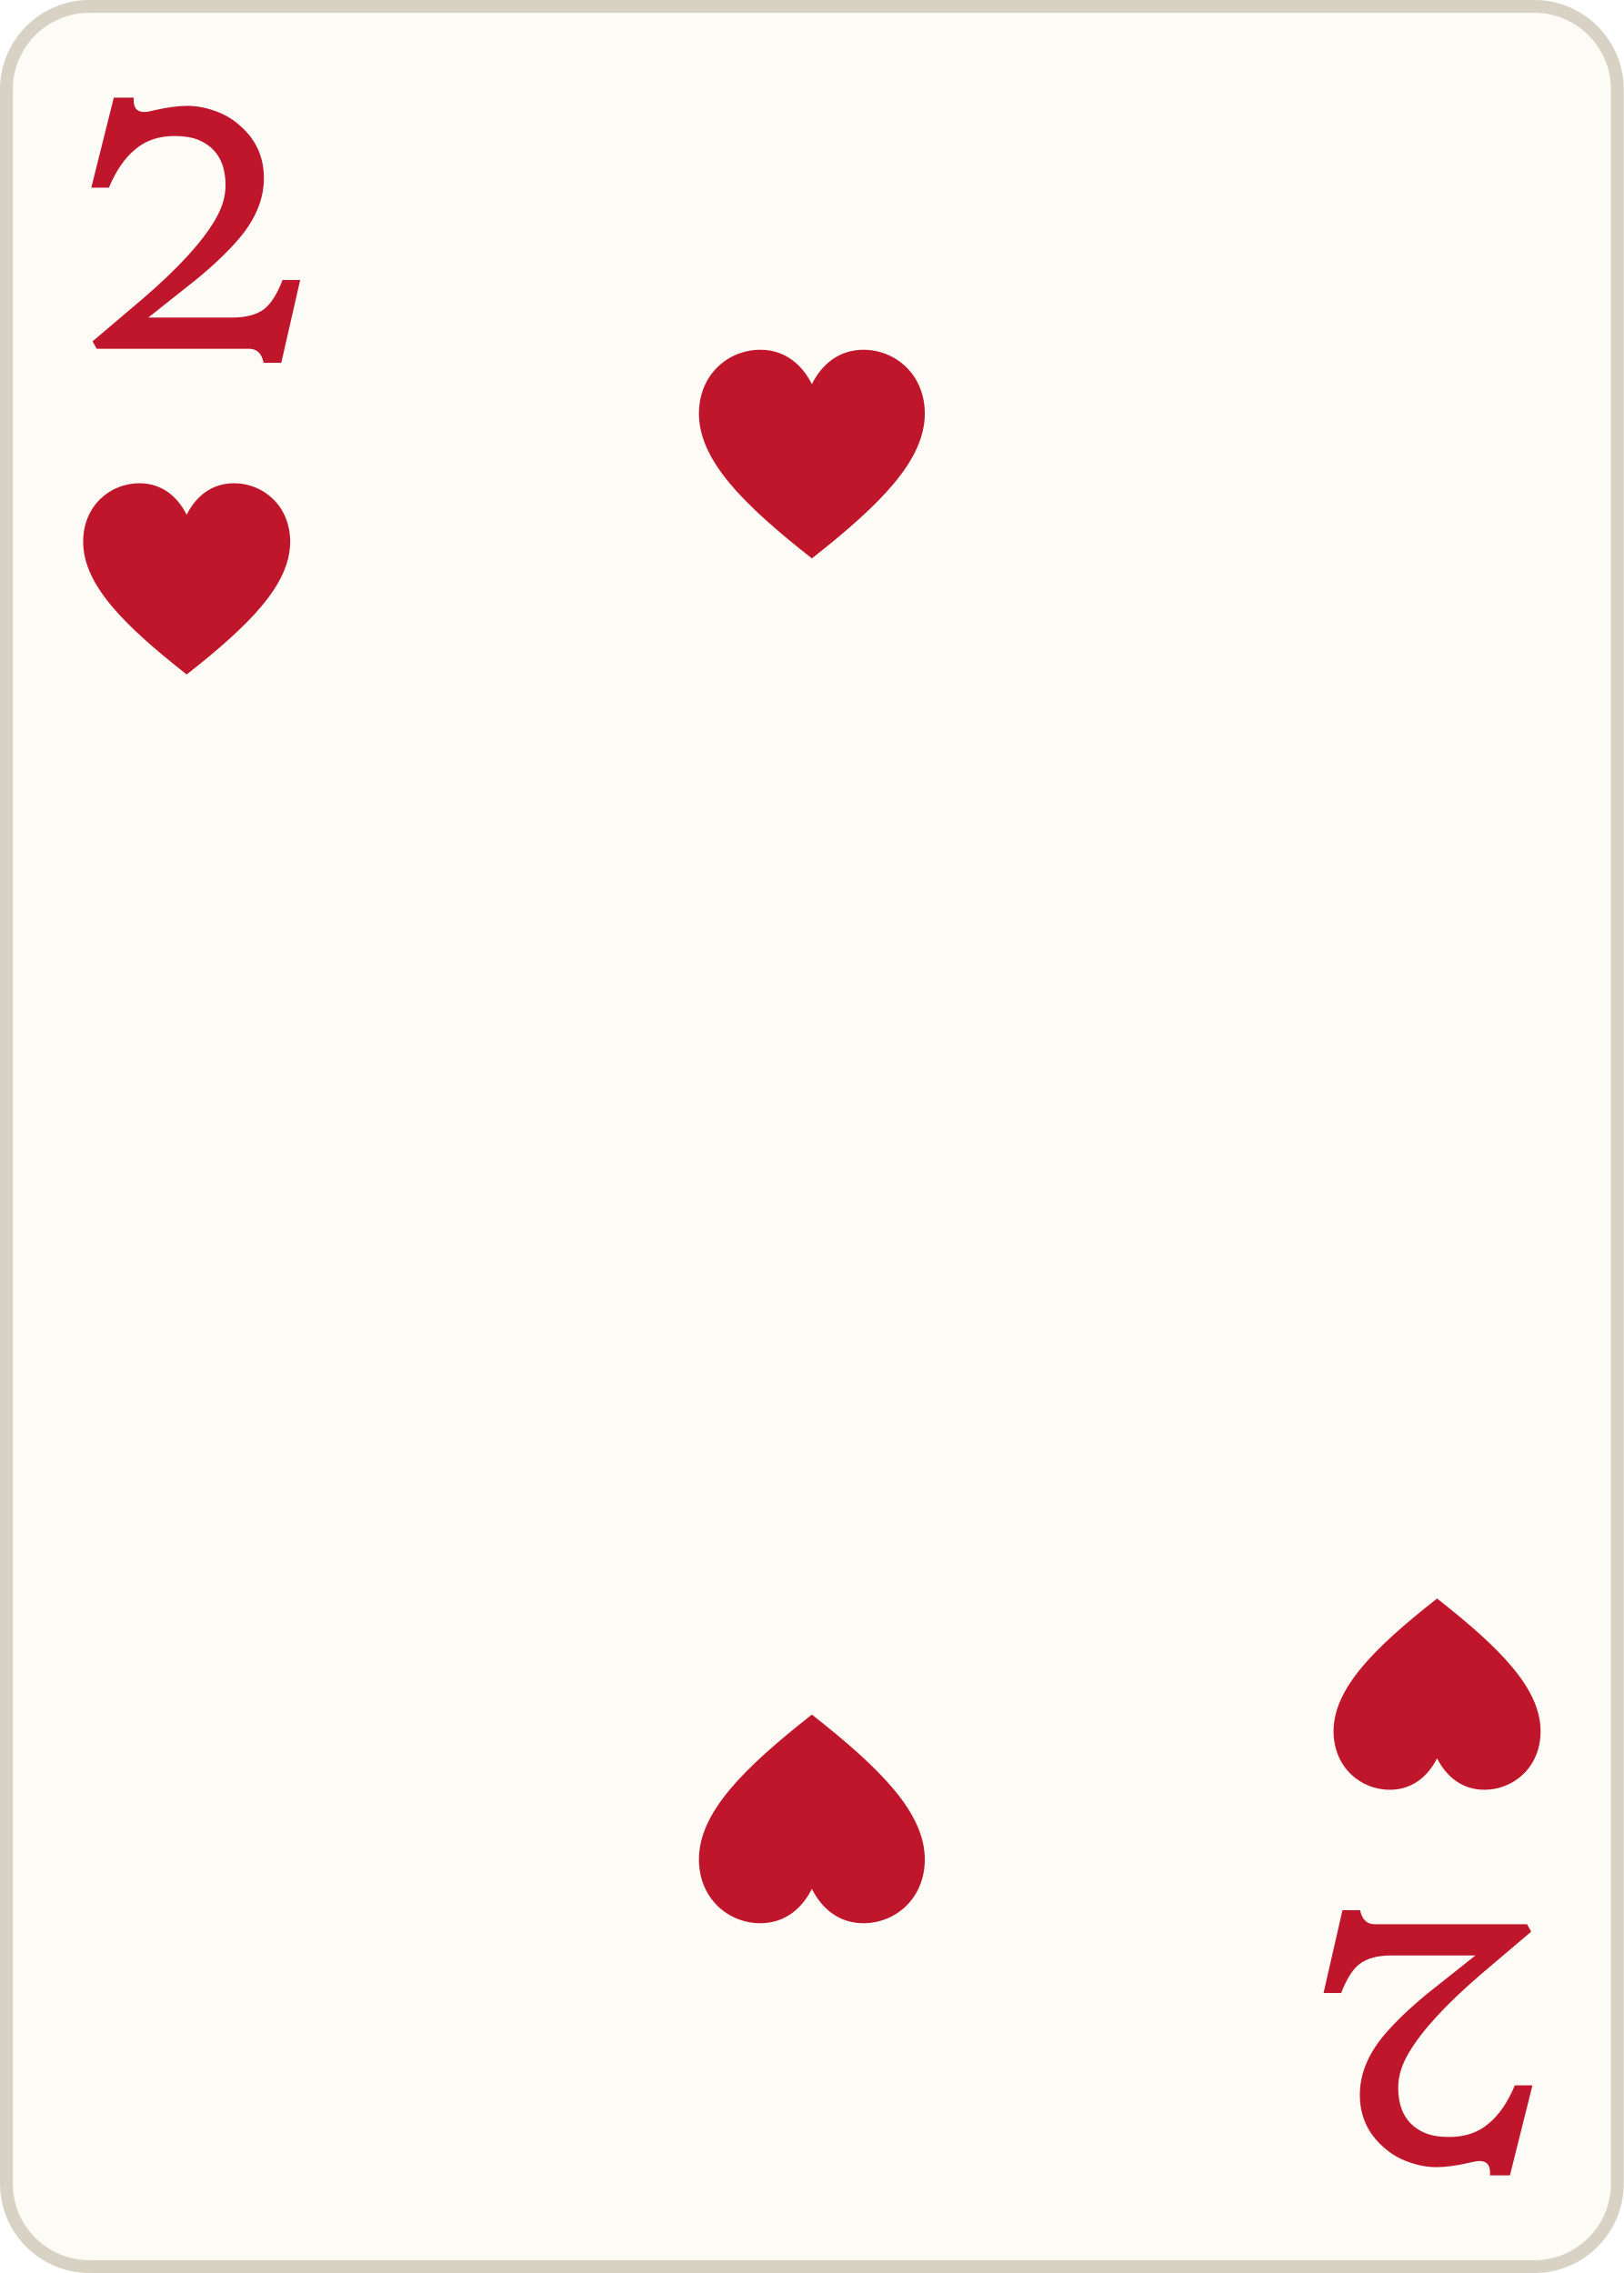
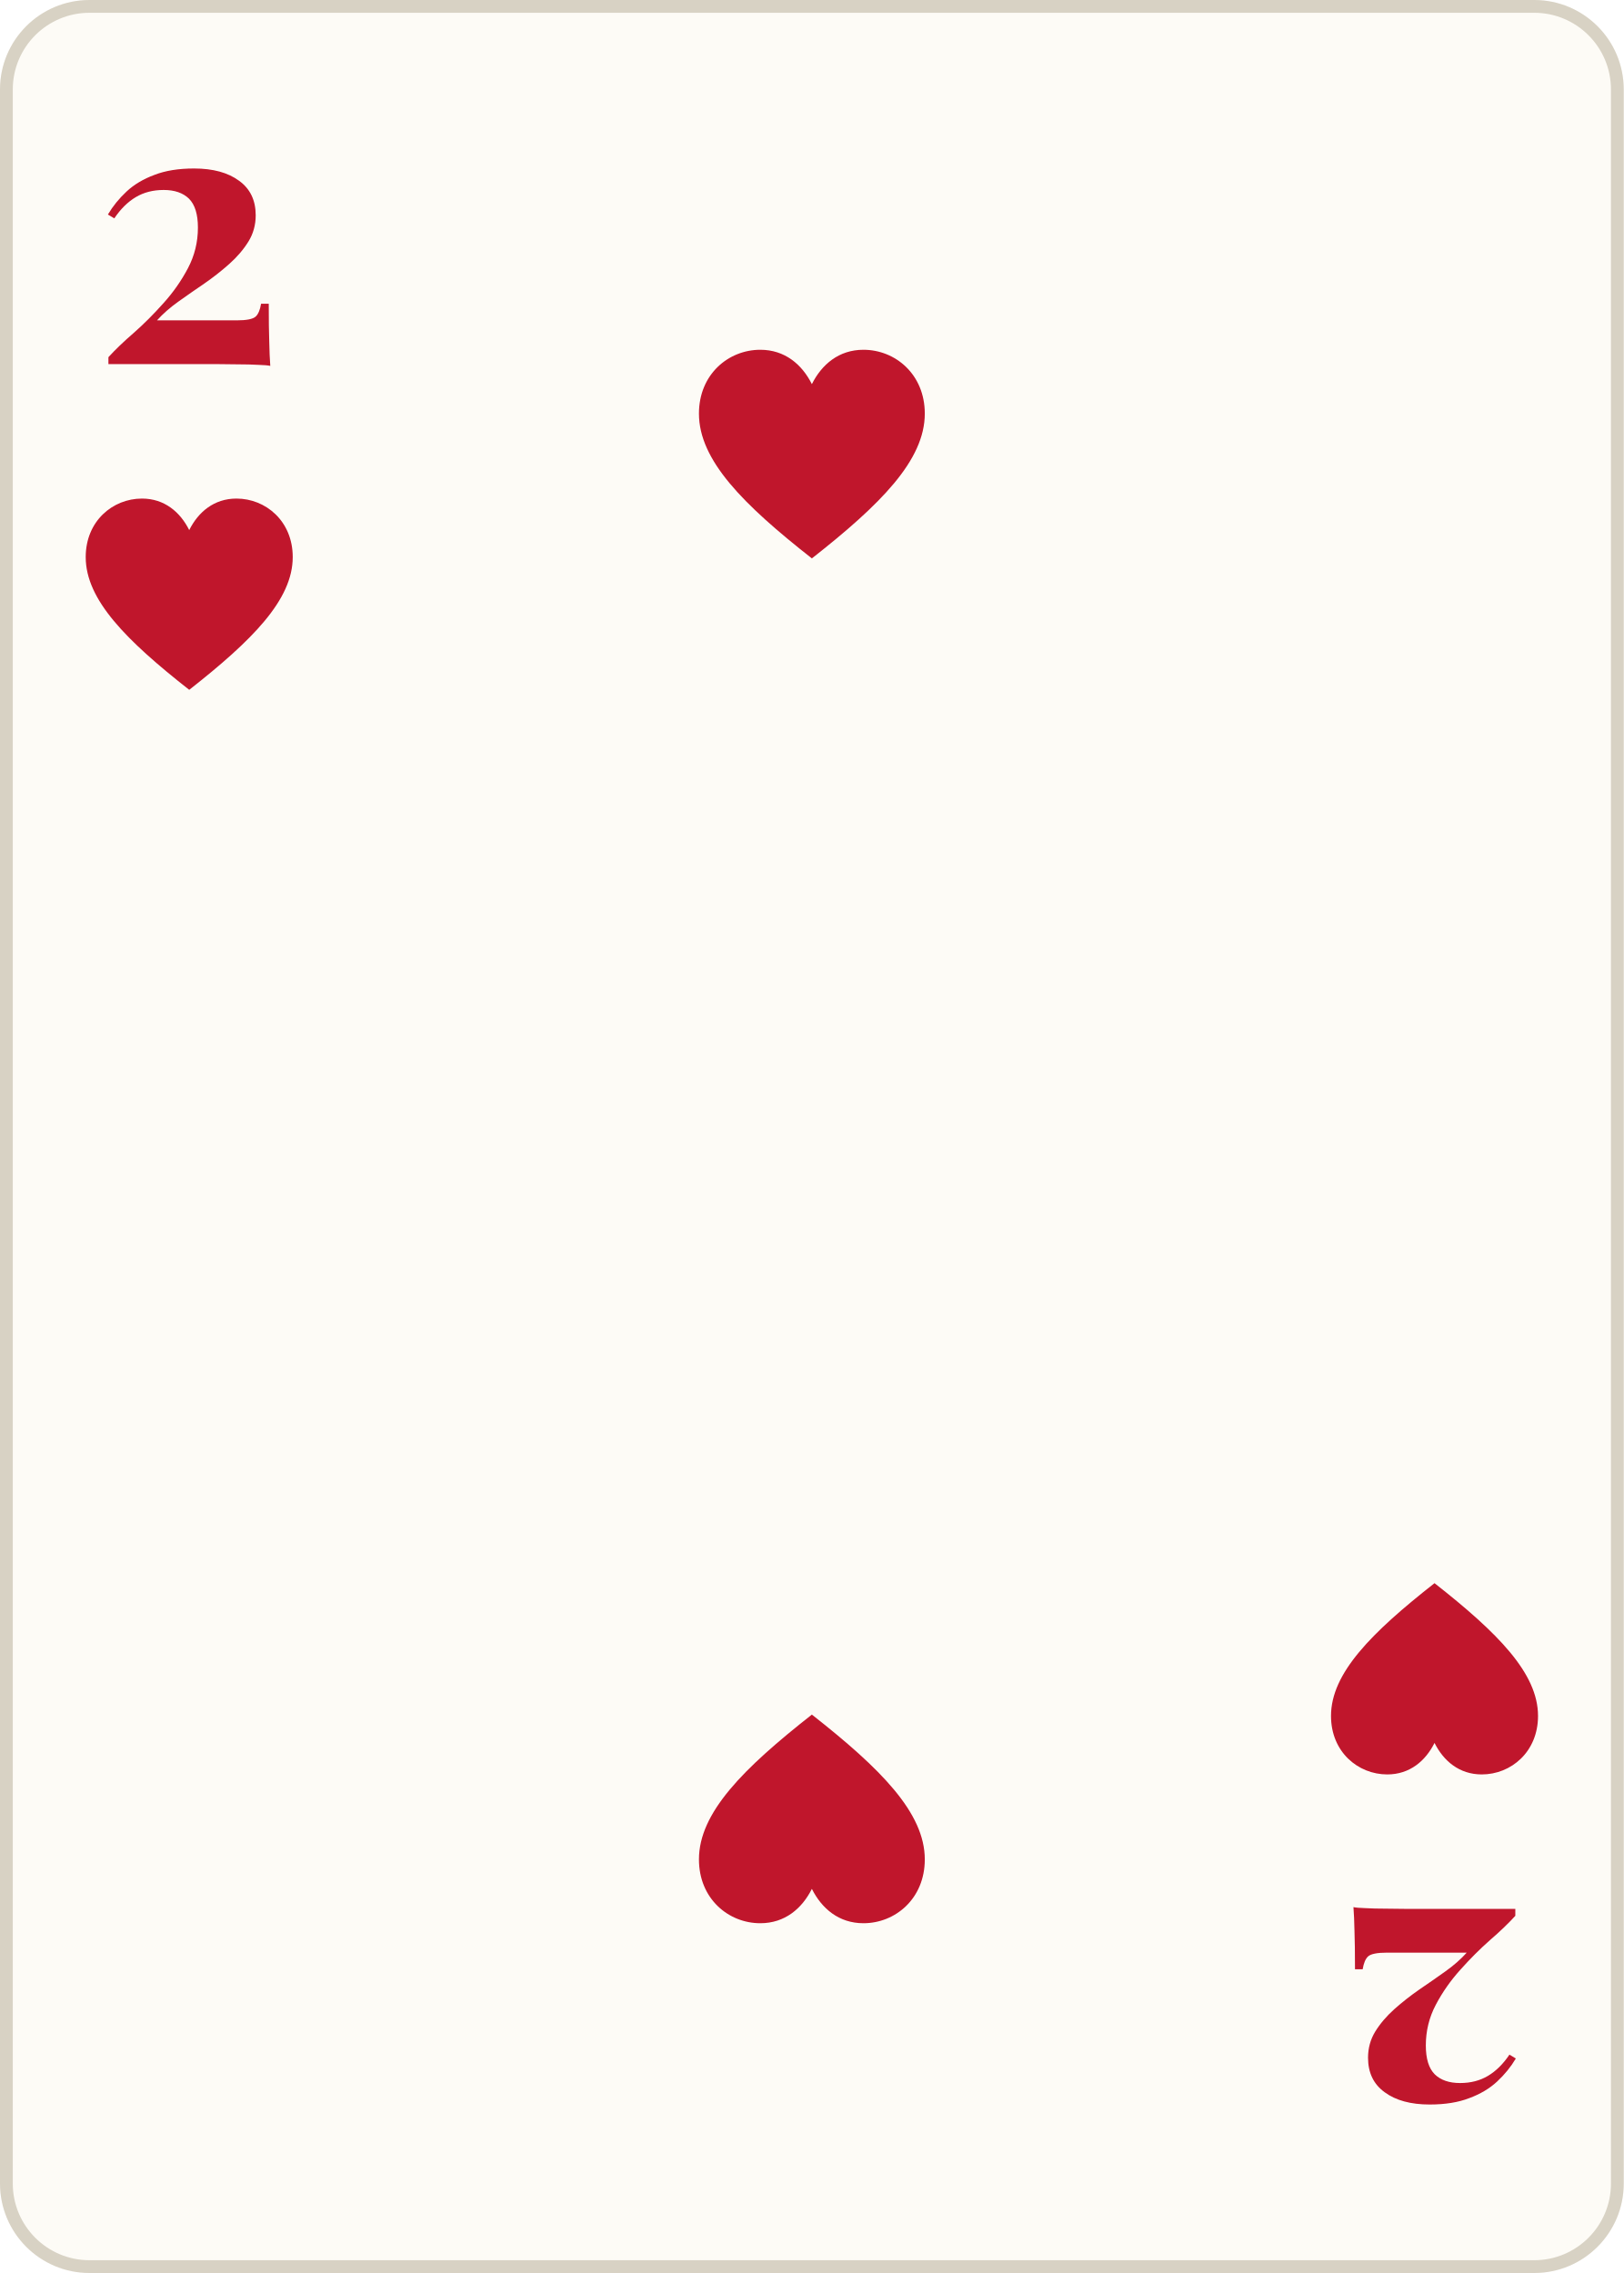
<svg xmlns="http://www.w3.org/2000/svg" width="63.5mm" height="88.9mm" viewBox="0 0 63.5 88.9" role="img" aria-label="2 of Hearts">
  <defs>
-     <clipPath id="cR0-card">
+     <clipPath id="hearts-2-card">
      <rect x="0" y="0" width="63.5" height="88.9" rx="3.5" />
    </clipPath>
  </defs>
-   <g clip-path="url(#cR0-card)">
+   <g clip-path="url(#hearts-2-card)">
    <rect x="0" y="0" width="63.5" height="88.9" fill="#fdfbf6" />
    <g transform="translate(31.75 18) scale(0.096) translate(-50 -50)" fill="#c0162c">
      <path d="M50 90C22 68 4 50 4 31 4 15 16 5 29 5c10 0 17 6 21 14 4-8 11-14 21-14 13 0 25 10 25 26 0 19-18 37-46 59Z" />
    </g>
    <g transform="translate(31.75 70.9) rotate(180) scale(0.096) translate(-50 -50)" fill="#c0162c">
      <path d="M50 90C22 68 4 50 4 31 4 15 16 5 29 5c10 0 17 6 21 14 4-8 11-14 21-14 13 0 25 10 25 26 0 19-18 37-46 59Z" />
    </g>
-     <g transform="translate(2.3 -0.6)">
-       <path d="M8.01 14.79Q7.9 14.24 7.43 14.24L1.48 14.24L1.32 13.95L3.31 12.26Q5.34 10.51 6.1 9.22Q6.52 8.52 6.52 7.85Q6.52 6.53 5.48 6.08Q5.1 5.92 4.52 5.92Q3.6 5.92 2.99 6.44Q2.37 6.95 1.96 7.94L1.27 7.94L2.15 4.42L2.93 4.42Q2.9 4.89 3.19 4.96Q3.27 4.98 3.34 4.98Q3.42 4.98 3.52 4.96L3.75 4.91Q4.49 4.74 5.02 4.74Q5.56 4.74 6.11 4.94Q6.66 5.13 7.08 5.51Q8.02 6.32 8.02 7.57Q8.02 8.79 7.05 9.93Q6.41 10.68 5.39 11.52L3.5 13.02L6.78 13.02Q7.6 13.02 8.04 12.68Q8.44 12.36 8.75 11.55L9.44 11.55L8.7 14.79Z" fill="#c0162c" />
+     <g transform="translate(2.4 0)">
+       <path d="M5.19 6.59Q6.3 6.59 6.95 7.07Q7.6 7.54 7.6 8.42Q7.6 8.98 7.32 9.44Q7.03 9.91 6.57 10.32Q6.11 10.73 5.59 11.09Q5.06 11.45 4.57 11.8Q4.08 12.15 3.74 12.53L6.85 12.53Q7.44 12.53 7.6 12.38Q7.75 12.24 7.81 11.88L8.11 11.88Q8.11 12.84 8.13 13.38Q8.14 13.91 8.17 14.31Q8.04 14.28 7.7 14.27Q7.35 14.25 6.91 14.25Q6.46 14.24 6.03 14.24L1.84 14.24L1.84 13.97Q2.24 13.53 2.83 13.02Q3.42 12.5 3.99 11.86Q4.56 11.23 4.95 10.49Q5.34 9.75 5.34 8.9Q5.34 8.12 4.99 7.77Q4.64 7.43 4 7.43Q3.38 7.43 2.91 7.71Q2.44 7.99 2.07 8.54L1.82 8.39Q2.11 7.9 2.55 7.49Q2.99 7.08 3.64 6.84Q4.28 6.59 5.19 6.59Z" fill="#c0162c" />
      <g transform="translate(5 23.46) scale(0.088) translate(-50 -50)" fill="#c0162c">
        <path d="M50 90C22 68 4 50 4 31 4 15 16 5 29 5c10 0 17 6 21 14 4-8 11-14 21-14 13 0 25 10 25 26 0 19-18 37-46 59Z" />
      </g>
    </g>
    <g transform="rotate(180 31.75 44.45)">
-       <g transform="translate(2.3 -0.6)">
-         <path d="M8.01 14.79Q7.9 14.24 7.43 14.24L1.48 14.24L1.32 13.95L3.31 12.26Q5.34 10.51 6.1 9.22Q6.52 8.52 6.52 7.85Q6.52 6.53 5.48 6.08Q5.1 5.92 4.52 5.92Q3.6 5.92 2.99 6.44Q2.37 6.95 1.96 7.94L1.27 7.94L2.15 4.42L2.93 4.42Q2.9 4.89 3.19 4.96Q3.27 4.98 3.34 4.98Q3.42 4.98 3.52 4.96L3.75 4.91Q4.49 4.74 5.02 4.74Q5.56 4.74 6.11 4.94Q6.66 5.13 7.08 5.51Q8.02 6.32 8.02 7.57Q8.02 8.79 7.05 9.93Q6.41 10.68 5.39 11.52L3.5 13.02L6.78 13.02Q7.6 13.02 8.04 12.68Q8.44 12.36 8.75 11.55L9.44 11.55L8.7 14.79Z" fill="#c0162c" />
+       <g transform="translate(2.4 0)">
+         <path d="M5.19 6.59Q6.3 6.59 6.95 7.07Q7.6 7.54 7.6 8.42Q7.6 8.98 7.32 9.44Q7.03 9.91 6.57 10.32Q6.11 10.73 5.59 11.09Q5.06 11.45 4.57 11.8Q4.08 12.15 3.74 12.53L6.85 12.53Q7.44 12.53 7.6 12.38Q7.75 12.24 7.81 11.88L8.11 11.88Q8.11 12.84 8.13 13.38Q8.14 13.91 8.17 14.31Q8.04 14.28 7.7 14.27Q7.35 14.25 6.91 14.25Q6.46 14.24 6.03 14.24L1.84 14.24L1.84 13.97Q2.24 13.53 2.83 13.02Q3.42 12.5 3.99 11.86Q4.56 11.23 4.95 10.49Q5.34 9.75 5.34 8.9Q5.34 8.12 4.99 7.77Q4.64 7.43 4 7.43Q3.38 7.43 2.91 7.71Q2.44 7.99 2.07 8.54L1.82 8.39Q2.11 7.9 2.55 7.49Q2.99 7.08 3.64 6.84Q4.28 6.59 5.19 6.59Z" fill="#c0162c" />
        <g transform="translate(5 23.46) scale(0.088) translate(-50 -50)" fill="#c0162c">
          <path d="M50 90C22 68 4 50 4 31 4 15 16 5 29 5c10 0 17 6 21 14 4-8 11-14 21-14 13 0 25 10 25 26 0 19-18 37-46 59Z" />
        </g>
      </g>
    </g>
  </g>
  <rect x="0.25" y="0.25" width="63" height="88.4" rx="3.25" fill="none" stroke="#d8d2c4" stroke-width="0.5" />
</svg>
